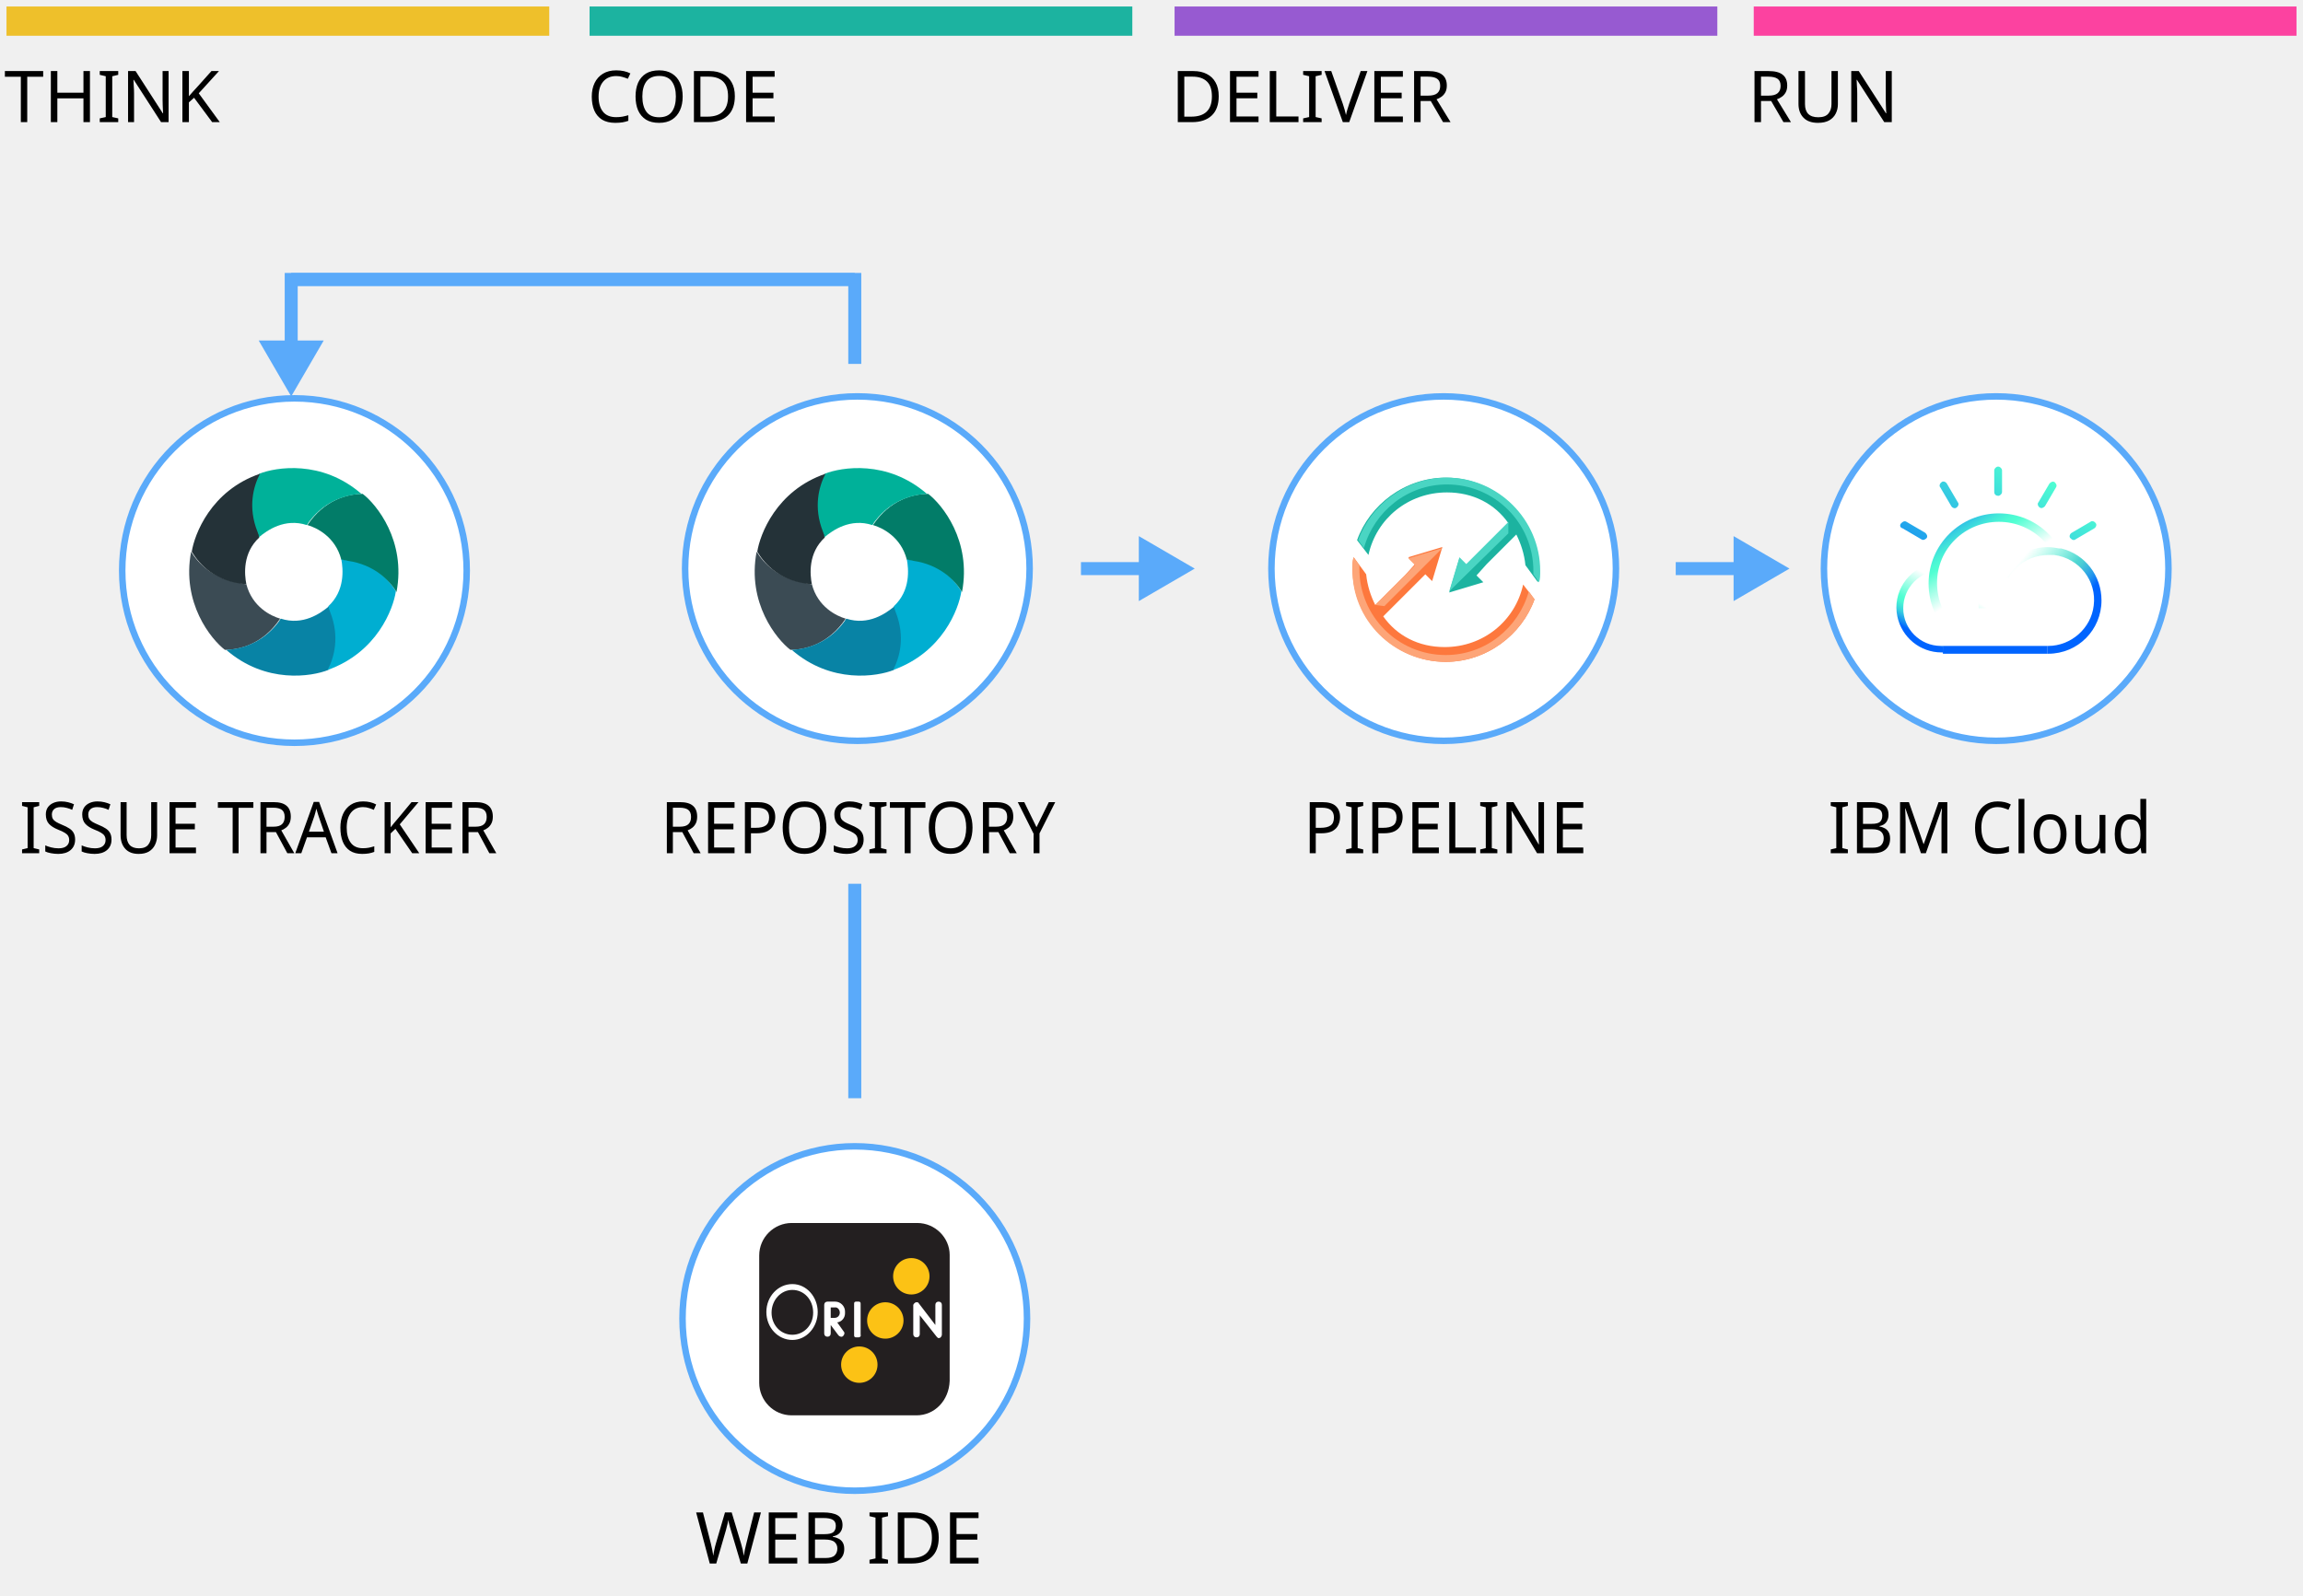
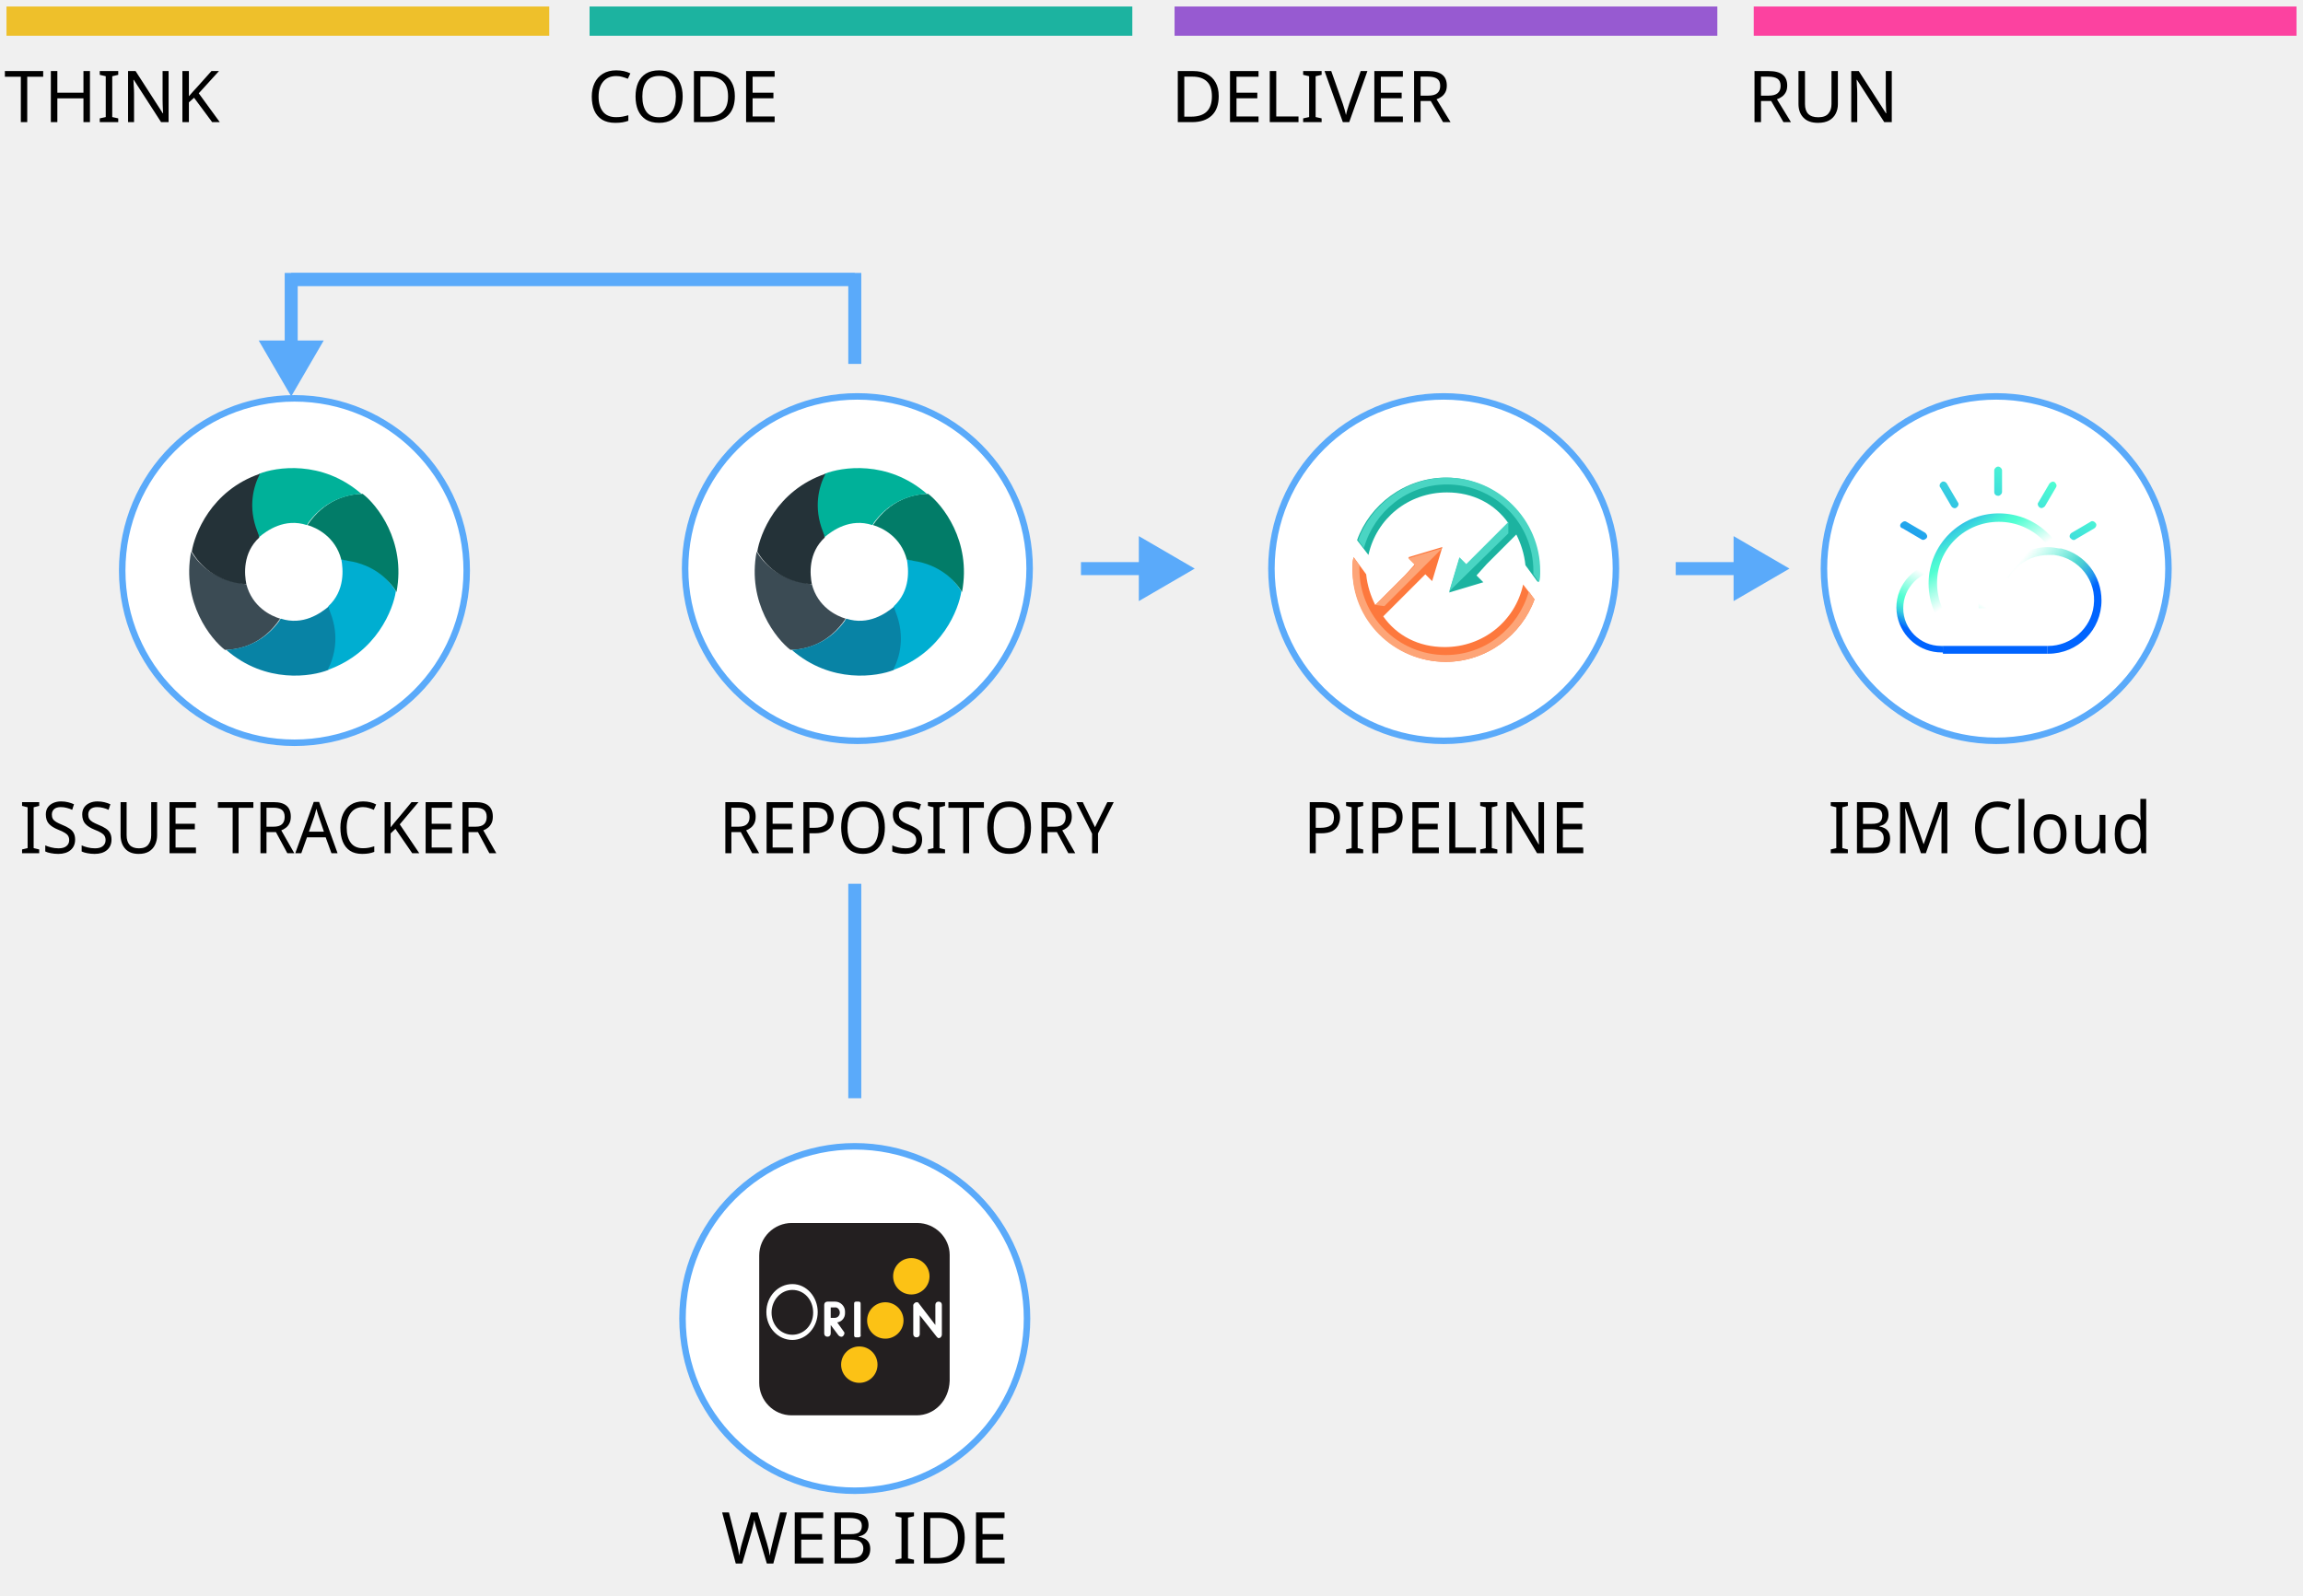
<svg xmlns="http://www.w3.org/2000/svg" version="1.1" id="Layer_1" x="0px" y="0px" viewBox="0 0 354.3 245.5" style="enable-background:new 0 0 354.3 245.5;" xml:space="preserve">
  <style type="text/css">
	.st0{fill:#FFFFFF;stroke:#5AAAFA;stroke-miterlimit:10;}
	.st1{fill:none;}
	.st2{fill:#EEC02B;}
	.st3{fill:#1CB3A0;}
	.st4{fill:#975AD1;}
	.st5{fill:#FC42A0;}
	.st6{fill:none;stroke:#5AAAFA;stroke-width:2;stroke-miterlimit:10;}
	.st7{fill:#5AAAFA;}
	.st8{fill:#FD783D;}
	.st9{fill:#FDA578;}
	.st10{fill:#4AD5C3;}
	.st11{fill:#231F20;}
	.st12{fill:#FCC215;}
	.st13{fill:#FFFFFF;}
	.st14{font-family:'Arial-BoldMT';}
	.st15{font-size:11px;}
	.st16{fill:url(#SVGID_1_);}
	.st17{fill:url(#SVGID_2_);}
	.st18{fill:#0064FF;}
	.st19{fill:url(#SVGID_3_);}
	.st20{fill:url(#SVGID_4_);}
	.st21{fill:url(#SVGID_5_);}
	.st22{fill:url(#SVGID_6_);}
	.st23{fill:url(#SVGID_7_);}
	.st24{fill:url(#SVGID_8_);}
	.st25{fill:#3B4B54;}
	.st26{fill:#0883A5;}
	.st27{fill:#00AED1;}
	.st28{fill:#027C68;}
	.st29{fill:#00B199;}
	.st30{fill:#243238;}
	.st31{opacity:0.77;fill:#9CDAF0;enable-background:new    ;}
	.st32{opacity:0.77;fill:#201F1F;enable-background:new    ;}
	.st33{fill:#201F1F;}
	.st34{fill:#F4CAB1;}
	.st35{opacity:0.5;fill:#AC5C51;enable-background:new    ;}
	.st36{fill:#AC5C51;}
	.st37{fill:#9CDAF0;}
</style>
  <circle id="svg_7_1_" class="st0" cx="307.1" cy="87.5" r="26.5" />
  <g>
    <rect id="canvas_background" y="0" class="st1" width="354.3" height="245.5" />
  </g>
  <circle id="svg_1" class="st0" cx="131.9" cy="87.5" r="26.5" />
  <circle id="svg_2" class="st0" cx="45.3" cy="87.8" r="26.5" />
  <rect id="svg_3" x="1" y="1" class="st2" width="83.5" height="4.5" />
  <rect id="svg_4" x="90.7" y="1" class="st3" width="83.5" height="4.5" />
  <rect id="svg_5" x="180.7" y="1" class="st4" width="83.5" height="4.5" />
  <rect id="svg_6" x="269.8" y="1" class="st5" width="83.5" height="4.5" />
  <circle id="svg_7" class="st0" cx="222.1" cy="87.5" r="26.5" />
  <line id="svg_9" class="st6" x1="44.8" y1="43" x2="131.5" y2="43" />
  <g id="svg_10">
    <g id="svg_11">
      <polyline id="svg_12" class="st6" points="44.8,53.8 44.8,43 131.5,43 131.5,56   " />
      <g id="svg_13">
        <polygon id="svg_14" class="st7" points="49.8,52.4 44.8,61 39.8,52.4    " />
      </g>
    </g>
  </g>
  <line id="svg_15" class="st6" x1="131.5" y1="169" x2="131.5" y2="136" />
  <g id="svg_16">
    <g id="svg_17">
      <line id="svg_18" class="st6" x1="176.6" y1="87.5" x2="166.3" y2="87.5" />
      <g id="svg_19">
        <polygon id="svg_20" class="st7" points="175.2,82.5 183.8,87.5 175.2,92.5    " />
      </g>
    </g>
  </g>
  <g id="svg_21">
    <g id="svg_22">
      <line id="svg_23" class="st6" x1="268.1" y1="87.5" x2="257.8" y2="87.5" />
      <g id="svg_24">
        <polygon id="svg_25" class="st7" points="266.7,82.5 275.3,87.5 266.7,92.5    " />
      </g>
    </g>
  </g>
  <circle id="svg_26" class="st0" cx="131.5" cy="202.9" r="26.5" />
  <g id="svg_112">
    <g id="g3-2" transform="scale(1.75) ">
      <g id="svg_113">
        <path id="svg_114" class="st8" d="M133.9,51.4c-0.7,3.2-3.5,5.5-6.9,5.5c-2.3,0-4.2-1-5.4-2.7l3.7-3.7l0.4,0.4l-0.4-0.4l0,0     l0.6,0.6l0.9-3l-3,0.9l0.6,0.6l-0.9,1l-2.6,2.6c-0.4-0.8-0.7-1.7-0.8-2.7L119,49c-0.1,0.3-0.1,0.6-0.1,1c0,4.5,3.7,8.2,8.2,8.2     c3.6,0,6.7-2.4,7.8-5.5L133.9,51.4L133.9,51.4z" />
        <polyline id="svg_115" class="st9" points="120.9,53.2 124.4,49.7 123.8,49.1 126.8,48.2 121.7,53.3    " />
      </g>
      <g id="svg_116">
        <path id="svg_117" class="st9" d="M127.1,58.2c3.6,0,6.7-2.4,7.8-5.5l-0.5-0.7c-0.9,3.2-3.8,5.6-7.3,5.6c-4.2,0-7.6-3.4-7.6-7.6     c0-0.1,0-0.2,0-0.3L119,49c-0.1,0.3-0.1,0.6-0.1,1C118.8,54.5,122.5,58.2,127.1,58.2z" />
        <line id="svg_118" class="st1" x1="120.9" y1="53.2" x2="121.6" y2="53.6" />
      </g>
    </g>
    <g id="g3-2_1_" transform="scale(1.75) ">
      <g id="svg_119">
        <path id="svg_120" class="st3" d="M120.3,48.8c0.7-3.2,3.5-5.5,6.9-5.5c2.3,0,4.2,1,5.4,2.7l-3.7,3.7l-0.4-0.4l0.4,0.4l0,0     l-0.6-0.6l-0.9,3l3-0.9l-0.6-0.6l0.9-1l2.6-2.6c0.4,0.8,0.7,1.7,0.8,2.7l1.1,1.5c0.1-0.3,0.1-0.6,0.1-1c0-4.5-3.7-8.2-8.2-8.2     c-3.6,0-6.7,2.4-7.8,5.5L120.3,48.8L120.3,48.8z" />
        <polyline id="svg_121" class="st10" points="132.6,45.9 128.9,49.6 128.3,49 127.4,52 132.6,46.9    " />
      </g>
      <g id="svg_122">
        <path id="svg_123" class="st10" d="M127.2,42c-3.6,0-6.7,2.4-7.8,5.5l0.5,0.7c0.9-3.2,3.8-5.6,7.3-5.6c4.2,0,7.6,3.4,7.6,7.6     c0,0.1,0,0.2,0,0.3l0.5,0.7c0.1-0.3,0.1-0.6,0.1-1C135.4,45.7,131.7,42,127.2,42L127.2,42z" />
        <line id="svg_124" class="st1" x1="133.3" y1="46.9" x2="132.7" y2="46.6" />
      </g>
    </g>
  </g>
  <path id="XMLID_17_" class="st11" d="M141,217.8h-19.2c-2.8,0-5-2.3-5-5v-19.6c0-2.8,2.3-5,5-5h19.3c2.8,0,5,2.3,5,4.9v19.4  C146,215.5,143.8,217.8,141,217.8L141,217.8z" />
  <circle id="XMLID_16_" class="st12" cx="140.2" cy="196.4" r="2.8" />
  <circle id="XMLID_15_" class="st12" cx="136.2" cy="203.2" r="2.8" />
  <circle id="XMLID_14_" class="st12" cx="132.2" cy="210" r="2.8" />
  <path id="XMLID_13_" class="st13" d="M132.1,205.8h-0.4c-0.2,0-0.3-0.1-0.3-0.3v-4.9c0-0.2,0.1-0.3,0.3-0.3h0.4  c0.2,0,0.3,0.1,0.3,0.3v4.8C132.5,205.6,132.3,205.8,132.1,205.8z" />
  <path id="XMLID_3_" class="st13" d="M144.4,200.3L144.4,200.3c-0.3,0-0.5,0.2-0.5,0.5v3.1l-2.6-3.4l0,0l-0.1-0.1l0,0h-0.1H141l0,0  l0,0h-0.1l0,0c-0.2,0.1-0.3,0.2-0.4,0.4c0,0,0,0,0,0.1l0,0v4.4c0,0.3,0.2,0.5,0.5,0.5l0,0c0.3,0,0.5-0.2,0.5-0.5v-2.9l2.6,3.3  c0.1,0.1,0.1,0.1,0.2,0.2l0,0h0.1l0,0l0,0h0.1l0,0c0.2,0,0.4-0.3,0.4-0.5v-4.6C144.9,200.5,144.7,200.3,144.4,200.3L144.4,200.3z" />
  <path id="XMLID_9_" class="st13" d="M121.9,197.6c-2.2,0-4,1.9-4,4.3s1.8,4.3,4,4.3s3.9-2,3.9-4.3S124.1,197.6,121.9,197.6z   M121.9,205.4c-1.8,0-3.2-1.5-3.2-3.4s1.4-3.5,3.2-3.5s3.2,1.5,3.2,3.5S123.6,205.4,121.9,205.4z" />
  <path id="XMLID_8_" class="st13" d="M130,202.1v-0.3c0-0.8-0.7-1.5-1.5-1.5h-0.1h-1.1l0,0c-0.3,0-0.5,0.2-0.5,0.5v4.4  c0,0.3,0.2,0.5,0.5,0.5l0,0c0.3,0,0.5-0.2,0.5-0.5v-1.3l1.2,1.6c0.2,0.2,0.5,0.3,0.7,0.1l0,0c0.2-0.2,0.3-0.5,0.1-0.7l-1-1.4  C129.5,203.4,130,202.8,130,202.1L130,202.1z M129.2,202c0,0.4-0.3,0.8-0.8,0.8h-0.6l0,0v-1.6h0.6  C128.8,201.1,129.2,201.5,129.2,202L129.2,202z" />
  <g id="svg_125">
    <path id="svg_126" class="st1" d="M344.6,87.5" />
  </g>
  <text id="headerSVG.think" transform="matrix(1 0 0 1 0.6431 18.7948)" class="st14 st15">THINK</text>
  <text id="headerSVG.code" transform="matrix(1 0 0 1 90.3682 18.7948)" class="st14 st15">CODE</text>
  <text id="headerSVG.deliver" transform="matrix(1 0 0 1 180.1318 18.7948)" class="st14 st15">DELIVER</text>
  <text id="headerSVG.run" transform="matrix(1 0 0 1 268.856 18.7948)" class="st14 st15">RUN</text>
  <text id="headerSVG.issueTracker" transform="matrix(0.927 0 0 1 2.9888 131.2939)" class="st14 st15">ISSUE TRACKER</text>
-   <text id="headerSVG.repository" transform="matrix(0.927 0 0 1 101.605 131.2939)" class="st14 st15">REPOSITORY</text>
+   <text id="headerSVG.repository" transform="matrix(0.927 0 0 1 110.605 131.2939)" class="st14 st15">REPOSITORY</text>
  <text id="headerSVG.pipeline" transform="matrix(0.927 0 0 1 200.5088 131.2939)" class="st14 st15">PIPELINE</text>
  <text id="headerSVG.ibmCloud" transform="matrix(0.927 0 0 1 281.2407 131.2939)" class="st14 st15">IBM Cloud</text>
-   <text id="headerSVG.webIde" transform="matrix(1 0 0 1 106.9717 240.5994)" class="st14 st15">WEB IDE</text>
+   <text id="headerSVG.webIde" transform="matrix(1 0 0 1 110.9717 240.5994)" class="st14 st15">WEB IDE</text>
  <g>
    <linearGradient id="SVGID_1_" gradientUnits="userSpaceOnUse" x1="299.63" y1="13476.938" x2="304.373" y2="13468.283" gradientTransform="matrix(1 0 0 1 -4.44 -13377.919)">
      <stop offset="0.11" style="stop-color:#0064FF" />
      <stop offset="0.15" style="stop-color:#0E7FF7" />
      <stop offset="0.24" style="stop-color:#26ADEA" />
      <stop offset="0.31" style="stop-color:#38D1DF" />
      <stop offset="0.39" style="stop-color:#45EAD8" />
      <stop offset="0.45" style="stop-color:#4DFAD4" />
      <stop offset="0.51" style="stop-color:#50FFD2" />
      <stop offset="1" style="stop-color:#50FFD2;stop-opacity:0" />
    </linearGradient>
    <path class="st16" d="M298.9,99.4L298.9,99.4c-0.1,0-0.2,0-0.3,0c-3.2,0-5.8-2.6-5.8-5.8s2.6-5.8,5.8-5.8c3.2,0,5.8,2.6,5.8,5.8   l0,0l0,0h1.2c0-3.8-3.1-7-6.9-7l0,0h-0.1l0,0c-0.4,0-0.9,0-1.3,0.1l0,0c-3.8,0.8-6.2,4.5-5.4,8.2c0.7,3.2,3.5,5.5,6.8,5.5h0.3   L298.9,99.4L298.9,99.4z" />
    <linearGradient id="SVGID_2_" gradientUnits="userSpaceOnUse" x1="325.348" y1="13473.976" x2="314.685" y2="13464.927" gradientTransform="matrix(1 0 0 1 -4.44 -13377.919)">
      <stop offset="0.19" style="stop-color:#0064FF" />
      <stop offset="0.2" style="stop-color:#0267FE" />
      <stop offset="0.3" style="stop-color:#2497EB" />
      <stop offset="0.4" style="stop-color:#3CB9DD" />
      <stop offset="0.47" style="stop-color:#4BCED5" />
      <stop offset="0.52" style="stop-color:#50D6D2" />
      <stop offset="1" style="stop-color:#50FFD2;stop-opacity:0" />
    </linearGradient>
    <path class="st17" d="M317.1,84.4L317.1,84.4c-0.1,0-0.2,0-0.3,0c-0.6-0.1-1.1-0.2-1.7-0.2h-0.3c-3.1,0.1-5.9,1.9-7.1,4.7h1.3   c0.3-0.6,0.7-1,1.2-1.5c1.3-1.3,3.1-2,5-2c0.2,0,0.5,0,0.7,0l0,0h0.1l0,0c3.9,0.5,6.6,4,6.1,7.8c-0.4,3.5-3.5,6.2-7,6.2H315v1.2   h0.1c4.6,0,8.2-3.7,8.2-8.2C323.3,88.6,320.8,85.3,317.1,84.4L317.1,84.4z" />
    <rect x="298.9" y="99.4" class="st18" width="16.1" height="1.2" />
    <linearGradient id="SVGID_3_" gradientUnits="userSpaceOnUse" x1="304.529" y1="13455.984" x2="313.947" y2="13470.897" gradientTransform="matrix(1 0 0 1 -4.44 -13377.919)">
      <stop offset="0" style="stop-color:#0064FF" />
      <stop offset="3.000000e-02" style="stop-color:#0975FA" />
      <stop offset="0.12" style="stop-color:#22A6EC" />
      <stop offset="0.2" style="stop-color:#36CDE1" />
      <stop offset="0.28" style="stop-color:#44E8D9" />
      <stop offset="0.35" style="stop-color:#4DF9D4" />
      <stop offset="0.4" style="stop-color:#50FFD2" />
      <stop offset="0.71" style="stop-color:#50FFD2;stop-opacity:0" />
    </linearGradient>
    <path class="st19" d="M307.5,80.3c5.3,0,9.5,4.2,9.5,9.5s-4.2,9.5-9.5,9.5S298,95,298,89.7S302.3,80.3,307.5,80.3 M307.5,79   c-5.9,0-10.8,4.8-10.8,10.8s4.8,10.8,10.8,10.8s10.8-4.8,10.8-10.8S313.5,79,307.5,79L307.5,79L307.5,79z" />
    <linearGradient id="SVGID_4_" gradientUnits="userSpaceOnUse" x1="307.793" y1="13444.436" x2="292.427" y2="13470.517" gradientTransform="matrix(1 0 0 1 -4.44 -13377.919)">
      <stop offset="0" style="stop-color:#50FFD2" />
      <stop offset="1" style="stop-color:#0064FF" />
    </linearGradient>
    <path class="st20" d="M292.7,81.3l2.9,1.7c0.3,0.2,0.6,0,0.8-0.2c0.2-0.3,0-0.6-0.2-0.8l0,0l-2.9-1.7c-0.3-0.2-0.6,0-0.8,0.2   C292.2,80.8,292.3,81.2,292.7,81.3L292.7,81.3z" />
    <linearGradient id="SVGID_5_" gradientUnits="userSpaceOnUse" x1="309.405" y1="13445.387" x2="294.039" y2="13471.467" gradientTransform="matrix(1 0 0 1 -4.44 -13377.919)">
      <stop offset="0" style="stop-color:#50FFD2" />
      <stop offset="1" style="stop-color:#0064FF" />
    </linearGradient>
    <path class="st21" d="M300.2,77.9c0.2,0.3,0.6,0.4,0.8,0.2c0.3-0.2,0.4-0.6,0.2-0.8l0,0l-1.7-2.9c-0.2-0.3-0.6-0.4-0.8-0.2   c-0.3,0.2-0.4,0.6-0.2,0.8l0,0L300.2,77.9z" />
    <linearGradient id="SVGID_6_" gradientUnits="userSpaceOnUse" x1="314.091" y1="13448.148" x2="298.725" y2="13474.228" gradientTransform="matrix(1 0 0 1 -4.44 -13377.919)">
      <stop offset="0" style="stop-color:#50FFD2" />
      <stop offset="1" style="stop-color:#0064FF" />
    </linearGradient>
    <path class="st22" d="M307.4,76.3c0.3,0,0.6-0.3,0.6-0.6l0,0v-3.3c0-0.3-0.3-0.6-0.6-0.6c-0.3,0-0.6,0.3-0.6,0.6l0,0v3.3   C306.8,76.1,307.1,76.3,307.4,76.3L307.4,76.3z" />
    <linearGradient id="SVGID_7_" gradientUnits="userSpaceOnUse" x1="320.612" y1="13451.991" x2="305.247" y2="13478.071" gradientTransform="matrix(1 0 0 1 -4.44 -13377.919)">
      <stop offset="0" style="stop-color:#50FFD2" />
      <stop offset="1" style="stop-color:#0064FF" />
    </linearGradient>
    <path class="st23" d="M313.8,78.1c0.3,0.2,0.6,0,0.8-0.2l0,0l1.7-2.9c0.2-0.3,0-0.6-0.2-0.8c-0.3-0.2-0.6,0-0.8,0.2l-1.7,2.9   C313.4,77.5,313.5,77.9,313.8,78.1L313.8,78.1z" />
    <linearGradient id="SVGID_8_" gradientUnits="userSpaceOnUse" x1="327.102" y1="13455.814" x2="311.737" y2="13481.894" gradientTransform="matrix(1 0 0 1 -4.44 -13377.919)">
      <stop offset="0" style="stop-color:#50FFD2" />
      <stop offset="1" style="stop-color:#0064FF" />
    </linearGradient>
    <path class="st24" d="M319,83.1c0.1,0,0.2,0,0.3-0.1l2.9-1.7c0.3-0.2,0.4-0.6,0.2-0.8c-0.2-0.3-0.6-0.4-0.8-0.2l-2.9,1.7   c-0.3,0.2-0.4,0.6-0.2,0.8C318.6,82.9,318.8,83.1,319,83.1L319,83.1z" />
  </g>
  <g id="hostedgit_icon1" display="default">
    <path class="st1" d="M37.7,89.7c-6-7.3,1.1-17,2.3-17" />
    <path class="st25" d="M37.9,89.9c-0.1,0-0.3,0-0.4-0.1c-0.1,0-0.3,0-0.6-0.1c-4.1-0.6-6.4-3-7.5-4.8c-1.5,7.9,3.1,13.5,5.2,15.1   c2.3,0,5.9-0.9,8.5-4.8C41.7,94.8,38.8,93.4,37.9,89.9z" />
    <path class="st26" d="M43.2,95.2c-0.1,0.1-0.2,0.2-0.2,0.3c-0.1,0.1-0.2,0.3-0.3,0.4c-2.5,3.2-5.8,4-7.9,4.1   c6.1,5.3,13.2,4.1,15.7,3.1c1.1-2,2.2-5.6,0.1-9.8C49.3,94.4,46.6,96.3,43.2,95.2z" />
    <path class="st27" d="M50.5,93.3c0.1,0.1,0.1,0.2,0.1,0.4c0.1,0.1,0.1,0.3,0.2,0.5c1.5,3.8,0.6,7-0.4,8.9   c7.6-2.7,10.1-9.4,10.5-12.1c-1.2-2-3.7-4.7-8.4-5C52.8,87.6,53.1,90.9,50.5,93.3z" />
    <path class="st28" d="M52.5,86.1c0.1,0,0.3,0,0.4,0.1c0.1,0,0.3,0,0.6,0.1c4.1,0.6,6.4,3,7.5,4.8c1.5-7.9-3.1-13.5-5.2-15.1   c-2.3,0-5.9,0.9-8.5,4.8C48.7,81.2,51.6,82.6,52.5,86.1z" />
    <path class="st29" d="M47.2,80.8c0.1-0.1,0.2-0.2,0.2-0.3c0.1-0.1,0.2-0.3,0.3-0.4c2.5-3.2,5.8-4,7.9-4.1   c-6.1-5.3-13.2-4.1-15.7-3.1c-1.1,2-2.2,5.6-0.1,9.8C41.1,81.6,43.8,79.7,47.2,80.8z" />
    <path class="st30" d="M39.9,82.7c-0.1-0.1-0.1-0.2-0.1-0.4c-0.1-0.1-0.1-0.3-0.2-0.5c-1.5-3.8-0.6-7,0.4-8.9   c-7.6,2.6-10.1,9.4-10.5,12c1.2,2,3.7,4.7,8.4,5C37.6,88.4,37.3,85.1,39.9,82.7z" />
  </g>
  <g id="hostedgit_icon2" display="default">
    <path class="st1" d="M124.7,89.7c-6-7.3,1.1-17,2.3-17" />
    <path class="st25" d="M124.9,89.9c-0.1,0-0.3,0-0.4-0.1c-0.1,0-0.3,0-0.6-0.1c-4.1-0.6-6.4-3-7.5-4.8c-1.5,7.9,3.1,13.5,5.2,15.1   c2.3,0,5.9-0.9,8.5-4.8C128.7,94.8,125.8,93.4,124.9,89.9z" />
    <path class="st26" d="M130.2,95.2c-0.1,0.1-0.2,0.2-0.2,0.3c-0.1,0.1-0.2,0.3-0.3,0.4c-2.5,3.2-5.8,4-7.9,4.1   c6.1,5.3,13.2,4.1,15.7,3.1c1.1-2,2.2-5.6,0.1-9.8C136.3,94.4,133.6,96.3,130.2,95.2z" />
    <path class="st27" d="M137.5,93.3c0.1,0.1,0.1,0.2,0.1,0.4c0.1,0.1,0.1,0.3,0.2,0.5c1.5,3.8,0.6,7-0.4,8.9   c7.6-2.7,10.1-9.4,10.5-12.1c-1.2-2-3.7-4.7-8.4-5C139.8,87.6,140.1,90.9,137.5,93.3z" />
    <path class="st28" d="M139.5,86.1c0.1,0,0.3,0,0.4,0.1c0.1,0,0.3,0,0.6,0.1c4.1,0.6,6.4,3,7.5,4.8c1.5-7.9-3.1-13.5-5.2-15.1   c-2.3,0-5.9,0.9-8.5,4.8C135.7,81.2,138.6,82.6,139.5,86.1z" />
    <path class="st29" d="M134.2,80.8c0.1-0.1,0.2-0.2,0.2-0.3c0.1-0.1,0.2-0.3,0.3-0.4c2.5-3.2,5.8-4,7.9-4.1   c-6.1-5.3-13.2-4.1-15.7-3.1c-1.1,2-2.2,5.6-0.1,9.8C128.1,81.6,130.8,79.7,134.2,80.8z" />
    <path class="st30" d="M126.9,82.7c-0.1-0.1-0.1-0.2-0.1-0.4c-0.1-0.1-0.1-0.3-0.2-0.5c-1.5-3.8-0.6-7,0.4-8.9   c-7.6,2.6-10.1,9.4-10.5,12c1.2,2,3.7,4.7,8.4,5C124.6,88.4,124.3,85.1,126.9,82.7z" />
  </g>
  <g id="github_icon1" display="none">&gt;
	<path id="path-1" class="st31" d="M57.1,101.9c0,2.3-5.1,4.1-11.5,4.1s-11.5-1.8-11.5-4.1s5.1-4,11.5-4S57.1,99.7,57.1,101.9z" />
    <path id="path-2" class="st32" d="M46.5,102.6c-0.3,0.2-0.6,0.5-0.7,0.9c-0.1,0.1-0.1,0.3-0.1,0.5v0.3v0.3v0.5v1   c1.6,0,0.2,0,2.1-0.1v-0.1v-0.2v-1.1v-0.3c0-0.2,0-0.2,0.1-0.5s0-0.4,0.2-0.6c0.1-0.1,0.1-0.1,0.1-0.2L46.5,102.6L46.5,102.6z" />
    <path id="path-3" class="st32" d="M51.7,101.4L51.7,101.4c-0.1-0.2-0.4-0.2-0.8-0.2c-1.2,0-2.2,0.6-2.5,1.4h0.2l-0.2,0.4h-0.1v0.1   l0,0v0.6v0.4v1.7v0.1l1.9-0.2v-2c0-0.1,0-0.1,0-0.2c0-0.2,0.1-0.4,0.1-0.5c0.1-0.2,0.2-0.4,0.4-0.6s0.4-0.3,0.7-0.5   C51.6,101.8,51.8,101.6,51.7,101.4z" />
    <path id="path-4" class="st32" d="M45.1,106L45.1,106c0.1,0,0.3,0,0.4,0s0.1,0,0.2,0l0,0c-0.1,0-0.1,0-0.2,0   C45.3,106,45.2,106,45.1,106z" />
    <path id="path-5" class="st32" d="M42.3,105.9c0.2,0,0.4,0,0.6,0.1l0,0C42.7,105.9,42.5,105.9,42.3,105.9L42.3,105.9z" />
    <path id="path-6" class="st32" d="M45.1,104.5v-0.3v-0.3c0-0.2-0.1-0.3-0.1-0.5c-0.2-0.7-0.8-1.1-1.5-1.3v0.7h-1   c0.2,0.1,0,0,0.3,0.3c0.2,0.2,0.1,0.3,0.2,0.6c0.1,0.3,0,0.3,0.1,0.5v0.3v1.4c0.7,0.1,1.4,0.1,2.1,0.1v-1L45.1,104.5   C45.2,104.5,45.1,104.5,45.1,104.5z" />
    <path id="path-7" class="st32" d="M42.3,105.9L42.3,105.9v-1.8v-0.4v-0.6l0,0c0-0.2-0.1-0.3-0.1-0.5c-0.2-0.8-1.3-1.5-2.6-1.5   c-0.4,0-0.7,0-0.8,0.2l0,0c-0.1,0.2,0.1,0.4,0.3,0.5c0.3,0.2,0.5,0.3,0.7,0.5s0.3,0.4,0.4,0.6c0,0.1,0.1,0.3,0.1,0.5   c0,0.1,0,0.1,0,0.2v1.9" />
    <path id="path-8" class="st33" d="M59,85.7c2.5,0,4.8,0.3,6.9,0.7v-0.2c-2-0.4-4.2-0.7-6.6-0.7c-0.8,0-1.6,0-2.4,0.1   c0.3-1.1,0.5-2.3,0.4-3.8c0-2.5-0.8-4.5-2.3-6c0.8-2.1-0.3-4.7-0.3-4.7s-2-0.2-5,1.9c-1.4-0.4-2.9-0.5-4.5-0.5   c-1.7,0-3.3,0.2-4.9,0.7l0,0c-2.5-2-5.2-2-5.2-2s-1.2,3-0.2,5.1l0,0c-1.8,1.9-2.7,4.5-1.8,7.9c0.2,0.6,0.3,1.2,0.5,1.7   c-0.7,0-1.4-0.1-2.1-0.1c-2.4,0-4.6,0.2-6.6,0.6v0.2c2-0.5,4.4-0.7,6.9-0.7c0.6,0,1.3,0,1.9,0.1c0.1,0.3,0.3,0.6,0.4,0.9   c-0.8,0-1.7,0-2.6,0.1c-2.4,0.1-4.6,0.5-6.5,1v0.2c2-0.6,4.3-1,6.8-1.1c0.8,0,1.6-0.1,2.3-0.1c1.6,2.7,4.1,3.8,7.9,4.1   c-0.9,0.5-1.5,1.4-1.6,2.4c-4.5,1.8-4.5-2.4-7-3.1c-0.2-0.1-0.3-0.1-0.5-0.1c-0.5-0.1-1,0-1.1,0.2l0,0v0.1c0,0.1,0,0.1,0.1,0.2   c0.1,0.2,0.4,0.4,0.8,0.5c0.3,0.2,0.7,0.5,0.9,0.6c1.5,1.7,1.7,4.8,6.8,3.8v1.6v2.1c0,0.1,0,0.1,0,0.2c0,0.2-0.1,0.4-0.1,0.5   c-0.1,0.2-0.2,0.4-0.4,0.6c-0.2,0.2-0.4,0.3-0.7,0.5c-0.2,0.1-0.4,0.3-0.3,0.5l0,0c0.1,0.2,0.3,0.2,0.8,0.2c1.3,0,2.3-0.6,2.6-1.5   c0.1-0.1,0.1-0.3,0.1-0.5l0,0v-0.6v-0.4v-1.7v-2.1c0.1-0.8,0.5-1.4,0.6-1.3v1.3v3.5v2.1v0.3c0,0.2,0,0.2-0.1,0.5s0,0.4-0.2,0.6   c-0.3,0.3,0,0.1-0.4,0.3c-0.2,0.1-0.2,0.3-0.2,0.5c0.1,0.2,0.2,0.3,0.7,0.3c1.1-0.2,1.9-0.6,2.2-1.5c0.1-0.1,0.1-0.3,0.1-0.5v-0.3   v-0.3v-0.5v-1.6v-5c0-0.2,0.1-0.3,0.3-0.3c0.1,0,0.3,0.1,0.3,0.3v5v1.6v0.5v0.3v0.3c0,0.2,0,0.3,0.1,0.5c0.2,0.8,1.1,1.3,2.2,1.5   c0.4,0.1,0.6-0.1,0.7-0.3c0-0.2,0-0.4-0.2-0.5c-0.4-0.2-0.1,0-0.4-0.3c-0.2-0.2-0.1-0.4-0.2-0.6c-0.1-0.3,0-0.3-0.1-0.5v-0.3v-2.1   v-3.5v-1.3c0.1-0.1,0.5,0.4,0.6,1.3v2.1v1.7v0.4v0.6l0,0c0,0.2,0,0.3,0.1,0.5c0.2,0.8,1.3,1.5,2.6,1.5c0.4,0,0.7,0,0.8-0.2l0,0   c0.1-0.2-0.1-0.4-0.3-0.5c-0.3-0.2-0.5-0.3-0.7-0.5s-0.3-0.4-0.4-0.6c0-0.1-0.1-0.3-0.1-0.5c0-0.1,0-0.1,0-0.2v-2.1v-3.4   c0-1.1-0.7-2.3-1.7-2.8c3.7-0.2,6.5-1.3,7.9-4.1c0.8,0,1.6,0,2.5,0.1c2.5,0.1,4.8,0.5,6.8,1.1V88c-1.9-0.5-4.1-0.9-6.5-1   c-0.9-0.1-1.8-0.1-2.7-0.1c0.1-0.3,0.2-0.6,0.3-0.9C57.6,85.7,58.3,85.7,59,85.7L59,85.7z" />
    <path id="path-9" class="st34" d="M54.5,84.7c0-2.5-1.8-4.5-4.3-4.5l0,0c-2.7,0-3.1,0.2-4.9,0.2s-2.2-0.2-4.7-0.2   c-0.1,0-0.2,0-0.4,0c-2.4,0-4.3,1.9-4.3,4.4c0,2,1.2,3.8,3,4.5l0,0c0,0.2,3.6,1.6,11.3,0.6c0.3,0,0.7-0.1,1.1-0.2l0,0l0,0   C53.2,88.8,54.5,86.8,54.5,84.7z" />
    <path id="path-10" class="st35" d="M40.3,80.7c0.1,0,0.3,0,0.4,0c2.5,0,2.9,0.2,4.7,0.2c1.8,0,2.2-0.2,4.9-0.2l0,0   c2.4,0,4.1,1.9,4.3,4.2c0-0.1,0-0.1,0-0.2c0-2.5-1.8-4.5-4.3-4.5l0,0c-2.7,0-3.1,0.2-4.9,0.2s-2.2-0.2-4.7-0.2c-0.1,0-0.2,0-0.4,0   c-2.4,0-4.3,1.9-4.3,4.4c0,0.1,0,0.1,0,0.2C36.1,82.5,37.9,80.7,40.3,80.7z" />
    <ellipse id="ellipse-1" class="st13" cx="40.3" cy="84.6" rx="1.9" ry="2.8" />
    <ellipse id="ellipse-2" class="st36" cx="40.4" cy="84.6" rx="1.3" ry="1.8" />
    <circle id="circle-2" class="st13" cx="39.9" cy="83.9" r="0.4" />
    <ellipse id="ellipse-3" class="st13" cx="50.5" cy="84.6" rx="1.9" ry="2.8" />
    <ellipse id="ellipse-4" class="st36" cx="50.3" cy="84.7" rx="1.3" ry="1.8" />
    <circle id="circle-3" class="st13" cx="49.9" cy="83.9" r="0.3" />
    <circle id="circle-4" class="st36" cx="45.2" cy="87.1" r="0.5" />
    <path id="path-11" class="st36" d="M46.2,88.1c-0.1,0-0.1,0.1-0.1,0.2c-0.1,0.3-0.4,0.5-0.8,0.5s-0.7-0.2-0.8-0.5   c0-0.1-0.1-0.2-0.1-0.2s-0.1,0.1-0.1,0.2c0.1,0.4,0.5,0.8,1.1,0.8c0.5,0,1-0.3,1.1-0.8C46.3,88.2,46.2,88.1,46.2,88.1z" />
    <path id="path-12" class="st31" d="M32.7,92.4c0,0.2-0.2,0.3-0.3,0.3c-0.2,0-0.3-0.2-0.3-0.3s0.3-1.4,0.3-1.4S32.7,92.2,32.7,92.4z   " />
    <ellipse id="ellipse-5" class="st37" cx="33.7" cy="90.7" rx="0.2" ry="0.2" />
    <ellipse id="ellipse-6" class="st37" cx="34.4" cy="91.2" rx="0.2" ry="0.2" />
    <ellipse id="ellipse-7" transform="matrix(0.9227 -0.3856 0.3856 0.9227 -32.8089 20.6198)" class="st37" cx="35" cy="92.1" rx="0.2" ry="0.3" />
    <ellipse id="ellipse-8" transform="matrix(0.7546 -0.6562 0.6562 0.7546 -52.2492 46.3354)" class="st37" cx="35.8" cy="93" rx="0.2" ry="0.3" />
    <ellipse id="ellipse-9" transform="matrix(0.5 -0.866 0.866 0.5 -62.863 78.5853)" class="st37" cx="36.6" cy="93.7" rx="0.2" ry="0.3" />
    <ellipse id="ellipse-10" transform="matrix(0.1325 -0.9912 0.9912 0.1325 -60.5752 119.02)" class="st37" cx="37.7" cy="94.1" rx="0.2" ry="0.3" />
    <ellipse id="ellipse-11" transform="matrix(0.9977 -6.731456e-02 6.731456e-02 0.9977 -6.2523 2.8451)" class="st37" cx="39.1" cy="94.2" rx="0.3" ry="0.2" />
    <path id="path-13" class="st37" d="M40.4,93.8c0,0.1,0,0.2-0.2,0.3c-0.2,0.1-0.3-0.1-0.3-0.2s0.1-0.2,0.3-0.3   C40.4,93.6,40.4,93.7,40.4,93.8z" />
    <path id="path-14" d="M42.1,90.9c-0.4,0.2-0.7,0.5-0.9,0.8c0.3-0.1,8.3-1.8,9.1,1.9c-0.1-1.1-0.7-2.1-1.7-2.7   C45.4,91.2,42.1,90.9,42.1,90.9z" />
    <path id="path-15" d="M40.5,93.3c0,1.2,0,2.2,0,2.2s-0.1,0-0.2,0C40.3,95.5,40.1,94.5,40.5,93.3z" />
    <line id="line-2" class="st1" x1="48.2" y1="102.9" x2="47" y2="102.5" />
    <line id="line-3" class="st1" x1="48.3" y1="105.9" x2="49.6" y2="105.9" />
    <line id="line-4" class="st1" x1="48.7" y1="105.9" x2="48.3" y2="105.9" />
    <line id="line-5" class="st1" x1="49" y1="105.8" x2="48.7" y2="105.9" />
    <line id="line-6" class="st1" x1="48.7" y1="105.9" x2="48.4" y2="105.9" />
    <line id="line-7" class="st1" x1="50.2" y1="105.7" x2="49.8" y2="105.7" />
    <line id="line-8" class="st1" x1="49.5" y1="105.8" x2="49.8" y2="105.7" />
    <line id="line-9" class="st1" x1="49.1" y1="105.8" x2="49.5" y2="105.8" />
    <line id="line-10" class="st1" x1="48.7" y1="105.9" x2="49" y2="105.8" />
    <line id="line-11" class="st1" x1="49.1" y1="105.8" x2="49" y2="105.8" />
    <line id="line-12" class="st1" x1="48.3" y1="105.9" x2="48.2" y2="105.9" />
    <line id="line-13" class="st1" x1="50.2" y1="105.7" x2="50.1" y2="105.7" />
  </g>
  <g id="github_icon2" display="none">
    <path id="path-1_1_" class="st31" d="M143.7,101.6c0,2.3-5.1,4.1-11.5,4.1c-6.4,0-11.5-1.8-11.5-4.1s5.1-4,11.5-4   C138.6,97.6,143.7,99.4,143.7,101.6z" />
    <path id="path-2_1_" class="st32" d="M133.1,102.3c-0.3,0.2-0.6,0.5-0.7,0.9c-0.1,0.1-0.1,0.3-0.1,0.5v0.3v0.3v0.5v1   c1.6,0,0.2,0,2.1-0.1v-0.1v-0.2v-1.1V104c0-0.2,0-0.2,0.1-0.5s0-0.4,0.2-0.6c0.1-0.1,0.1-0.1,0.1-0.2L133.1,102.3L133.1,102.3z" />
    <path id="path-3_1_" class="st32" d="M138.3,101.1L138.3,101.1c-0.1-0.2-0.4-0.2-0.8-0.2c-1.2,0-2.2,0.6-2.5,1.4h0.2l-0.2,0.4h-0.1   v0.1l0,0v0.6v0.4v1.7v0.1l1.9-0.2v-2c0-0.1,0-0.1,0-0.2c0-0.2,0.1-0.4,0.1-0.5c0.1-0.2,0.2-0.4,0.4-0.6s0.4-0.3,0.7-0.5   C138.2,101.5,138.4,101.3,138.3,101.1z" />
    <path id="path-4_1_" class="st32" d="M131.7,105.7L131.7,105.7c0.1,0,0.3,0,0.4,0c0.1,0,0.1,0,0.2,0l0,0c-0.1,0-0.1,0-0.2,0   C131.9,105.7,131.8,105.7,131.7,105.7z" />
    <path id="path-5_1_" class="st32" d="M128.9,105.6c0.2,0,0.4,0,0.6,0.1l0,0C129.3,105.6,129.1,105.6,128.9,105.6L128.9,105.6z" />
    <path id="path-6_1_" class="st32" d="M131.7,104.2v-0.3v-0.3c0-0.2-0.1-0.3-0.1-0.5c-0.2-0.7-0.8-1.1-1.5-1.3v0.7h-1   c0.2,0.1,0,0,0.3,0.3c0.2,0.2,0.1,0.3,0.2,0.6c0.1,0.3,0,0.3,0.1,0.5v0.3v1.4c0.7,0.1,1.4,0.1,2.1,0.1v-1L131.7,104.2   C131.8,104.2,131.7,104.2,131.7,104.2z" />
    <path id="path-7_1_" class="st32" d="M128.9,105.6L128.9,105.6v-1.8v-0.4v-0.6l0,0c0-0.2-0.1-0.3-0.1-0.5c-0.2-0.8-1.3-1.5-2.6-1.5   c-0.4,0-0.7,0-0.8,0.2l0,0c-0.1,0.2,0.1,0.4,0.3,0.5c0.3,0.2,0.5,0.3,0.7,0.5s0.3,0.4,0.4,0.6c0,0.1,0.1,0.3,0.1,0.5   c0,0.1,0,0.1,0,0.2v1.9" />
    <path id="path-8_1_" class="st33" d="M145.6,85.4c2.5,0,4.8,0.3,6.9,0.7v-0.2c-2-0.4-4.2-0.7-6.6-0.7c-0.8,0-1.6,0-2.4,0.1   c0.3-1.1,0.5-2.3,0.4-3.8c0-2.5-0.8-4.5-2.3-6c0.8-2.1-0.3-4.7-0.3-4.7s-2-0.2-5,1.9c-1.4-0.4-2.9-0.5-4.5-0.5   c-1.7,0-3.3,0.2-4.9,0.7l0,0c-2.5-2-5.2-2-5.2-2s-1.2,3-0.2,5.1l0,0c-1.8,1.9-2.7,4.5-1.8,7.9c0.2,0.6,0.3,1.2,0.5,1.7   c-0.7,0-1.4-0.1-2.1-0.1c-2.4,0-4.6,0.2-6.6,0.6v0.2c2-0.5,4.4-0.7,6.9-0.7c0.6,0,1.3,0,1.9,0.1c0.1,0.3,0.3,0.6,0.4,0.9   c-0.8,0-1.7,0-2.6,0.1c-2.4,0.1-4.6,0.5-6.5,1v0.2c2-0.6,4.3-1,6.8-1.1c0.8,0,1.6-0.1,2.3-0.1c1.6,2.7,4.1,3.8,7.9,4.1   c-0.9,0.5-1.5,1.4-1.6,2.4c-4.5,1.8-4.5-2.4-7-3.1c-0.2-0.1-0.3-0.1-0.5-0.1c-0.5-0.1-1,0-1.1,0.2l0,0v0.1c0,0.1,0,0.1,0.1,0.2   c0.1,0.2,0.4,0.4,0.8,0.5c0.3,0.2,0.7,0.5,0.9,0.6c1.5,1.7,1.7,4.8,6.8,3.8V97v2.1c0,0.1,0,0.1,0,0.2c0,0.2-0.1,0.4-0.1,0.5   c-0.1,0.2-0.2,0.4-0.4,0.6c-0.2,0.2-0.4,0.3-0.7,0.5c-0.2,0.1-0.4,0.3-0.3,0.5l0,0c0.1,0.2,0.3,0.2,0.8,0.2c1.3,0,2.3-0.6,2.6-1.5   c0.1-0.1,0.1-0.3,0.1-0.5l0,0V99v-0.4v-1.7v-2.1c0.1-0.8,0.5-1.4,0.6-1.3v1.3v3.5v2.1v0.3c0,0.2,0,0.2-0.1,0.5   c-0.1,0.3,0,0.4-0.2,0.6c-0.3,0.3,0,0.1-0.4,0.3c-0.2,0.1-0.2,0.3-0.2,0.5c0.1,0.2,0.2,0.3,0.7,0.3c1.1-0.2,1.9-0.6,2.2-1.5   c0.1-0.1,0.1-0.3,0.1-0.5v-0.3v-0.3v-0.5v-1.6v-5c0-0.2,0.1-0.3,0.3-0.3c0.1,0,0.3,0.1,0.3,0.3v5v1.6v0.5v0.3v0.3   c0,0.2,0,0.3,0.1,0.5c0.2,0.8,1.1,1.3,2.2,1.5c0.4,0.1,0.6-0.1,0.7-0.3c0-0.2,0-0.4-0.2-0.5c-0.4-0.2-0.1,0-0.4-0.3   c-0.2-0.2-0.1-0.4-0.2-0.6c-0.1-0.3,0-0.3-0.1-0.5v-0.3v-2.1v-3.5v-1.3c0.1-0.1,0.5,0.4,0.6,1.3v2.1v1.7V99v0.6l0,0   c0,0.2,0,0.3,0.1,0.5c0.2,0.8,1.3,1.5,2.6,1.5c0.4,0,0.7,0,0.8-0.2l0,0c0.1-0.2-0.1-0.4-0.3-0.5c-0.3-0.2-0.5-0.3-0.7-0.5   c-0.2-0.2-0.3-0.4-0.4-0.6c0-0.1-0.1-0.3-0.1-0.5c0-0.1,0-0.1,0-0.2V97v-3.4c0-1.1-0.7-2.3-1.7-2.8c3.7-0.2,6.5-1.3,7.9-4.1   c0.8,0,1.6,0,2.5,0.1c2.5,0.1,4.8,0.5,6.8,1.1v-0.2c-1.9-0.5-4.1-0.9-6.5-1c-0.9-0.1-1.8-0.1-2.7-0.1c0.1-0.3,0.2-0.6,0.3-0.9   C144.2,85.4,144.9,85.4,145.6,85.4L145.6,85.4z" />
    <path id="path-9_1_" class="st34" d="M141.1,84.4c0-2.5-1.8-4.5-4.3-4.5l0,0c-2.7,0-3.1,0.2-4.9,0.2s-2.2-0.2-4.7-0.2   c-0.1,0-0.2,0-0.4,0c-2.4,0-4.3,1.9-4.3,4.4c0,2,1.2,3.8,3,4.5l0,0c0,0.2,3.6,1.6,11.3,0.6c0.3,0,0.7-0.1,1.1-0.2l0,0l0,0   C139.8,88.5,141.1,86.5,141.1,84.4z" />
    <path id="path-10_1_" class="st35" d="M126.9,80.4c0.1,0,0.3,0,0.4,0c2.5,0,2.9,0.2,4.7,0.2c1.8,0,2.2-0.2,4.9-0.2l0,0   c2.4,0,4.1,1.9,4.3,4.2c0-0.1,0-0.1,0-0.2c0-2.5-1.8-4.5-4.3-4.5l0,0c-2.7,0-3.1,0.2-4.9,0.2c-1.8,0-2.2-0.2-4.7-0.2   c-0.1,0-0.2,0-0.4,0c-2.4,0-4.3,1.9-4.3,4.4c0,0.1,0,0.1,0,0.2C122.7,82.2,124.5,80.4,126.9,80.4z" />
    <ellipse id="ellipse-1_1_" class="st13" cx="126.9" cy="84.3" rx="1.9" ry="2.8" />
    <ellipse id="ellipse-2_1_" class="st36" cx="127" cy="84.3" rx="1.3" ry="1.8" />
    <circle id="circle-2_1_" class="st13" cx="126.5" cy="83.6" r="0.4" />
    <ellipse id="ellipse-3_1_" class="st13" cx="137.1" cy="84.3" rx="1.9" ry="2.8" />
    <ellipse id="ellipse-4_1_" class="st36" cx="136.9" cy="84.4" rx="1.3" ry="1.8" />
    <circle id="circle-3_1_" class="st13" cx="136.5" cy="83.6" r="0.3" />
    <circle id="circle-4_1_" class="st36" cx="131.8" cy="86.8" r="0.5" />
    <path id="path-11_1_" class="st36" d="M132.8,87.8c-0.1,0-0.1,0.1-0.1,0.2c-0.1,0.3-0.4,0.5-0.8,0.5s-0.7-0.2-0.8-0.5   c0-0.1-0.1-0.2-0.1-0.2s-0.1,0.1-0.1,0.2c0.1,0.4,0.5,0.8,1.1,0.8c0.5,0,1-0.3,1.1-0.8C132.9,87.9,132.8,87.8,132.8,87.8z" />
    <path id="path-12_1_" class="st31" d="M119.3,92.1c0,0.2-0.2,0.3-0.3,0.3c-0.2,0-0.3-0.2-0.3-0.3s0.3-1.4,0.3-1.4   S119.3,91.9,119.3,92.1z" />
    <ellipse id="ellipse-5_1_" class="st37" cx="120.3" cy="90.4" rx="0.2" ry="0.2" />
    <ellipse id="ellipse-6_1_" class="st37" cx="121" cy="90.9" rx="0.2" ry="0.2" />
    <ellipse id="ellipse-7_1_" transform="matrix(0.9227 -0.3856 0.3856 0.9227 -25.9965 53.9885)" class="st37" cx="121.6" cy="91.8" rx="0.2" ry="0.3" />
    <ellipse id="ellipse-8_1_" transform="matrix(0.7546 -0.6562 0.6562 0.7546 -30.8001 103.0882)" class="st37" cx="122.4" cy="92.7" rx="0.2" ry="0.3" />
    <ellipse id="ellipse-9_1_" transform="matrix(0.5 -0.866 0.866 0.5 -19.3042 153.4326)" class="st37" cx="123.2" cy="93.4" rx="0.2" ry="0.3" />
    <ellipse id="ellipse-10_1_" transform="matrix(0.1325 -0.9912 0.9912 0.1325 14.8478 204.5962)" class="st37" cx="124.3" cy="93.8" rx="0.2" ry="0.3" />
    <ellipse id="ellipse-11_1_" transform="matrix(0.9977 -6.731456e-02 6.731456e-02 0.9977 -6.0357 8.6738)" class="st37" cx="125.7" cy="93.9" rx="0.3" ry="0.2" />
    <path id="path-13_1_" class="st37" d="M127,93.5c0,0.1,0,0.2-0.2,0.3c-0.2,0.1-0.3-0.1-0.3-0.2s0.1-0.2,0.3-0.3   C127,93.3,127,93.4,127,93.5z" />
    <path id="path-14_1_" d="M128.7,90.6c-0.4,0.2-0.7,0.5-0.9,0.8c0.3-0.1,8.3-1.8,9.1,1.9c-0.1-1.1-0.7-2.1-1.7-2.7   C132,90.9,128.7,90.6,128.7,90.6z" />
    <path id="path-15_1_" d="M127.1,93c0,1.2,0,2.2,0,2.2s-0.1,0-0.2,0C126.9,95.2,126.7,94.2,127.1,93z" />
    <line id="line-2_1_" class="st1" x1="134.8" y1="102.6" x2="133.6" y2="102.2" />
    <line id="line-3_1_" class="st1" x1="134.9" y1="105.6" x2="136.2" y2="105.6" />
    <line id="line-4_1_" class="st1" x1="135.3" y1="105.6" x2="134.9" y2="105.6" />
    <line id="line-5_1_" class="st1" x1="135.6" y1="105.5" x2="135.3" y2="105.6" />
    <line id="line-6_1_" class="st1" x1="135.3" y1="105.6" x2="135" y2="105.6" />
    <line id="line-7_1_" class="st1" x1="136.8" y1="105.4" x2="136.4" y2="105.4" />
    <line id="line-8_1_" class="st1" x1="136.1" y1="105.5" x2="136.4" y2="105.4" />
    <line id="line-9_1_" class="st1" x1="135.7" y1="105.5" x2="136.1" y2="105.5" />
    <line id="line-10_1_" class="st1" x1="135.3" y1="105.6" x2="135.6" y2="105.5" />
    <line id="line-11_1_" class="st1" x1="135.7" y1="105.5" x2="135.6" y2="105.5" />
    <line id="line-12_1_" class="st1" x1="134.9" y1="105.6" x2="134.8" y2="105.6" />
    <line id="line-13_1_" class="st1" x1="136.8" y1="105.4" x2="136.7" y2="105.4" />
  </g>
  <g id="bitbucket_icon1" display="none">
    <path d="M58.8,80.8v-2.4h-1.1h-1.1v-1.2v-1.2h-1.1H33.9h-1.1v1.2v1.2h-1.1h-1.1v2.4h-2.2v19.5H61V80.8H58.8z M33.9,77.1h21.6v1.2   H33.9V77.1z M59.9,99.1H29.6V82h1.1h28.1h1.1V99.1z" />
    <polygon points="48,90.6 41.5,90.6 41.5,89.3 40.4,89.3 40.4,90.6 40.4,91.8 41.5,91.8 48,91.8 49.1,91.8 49.1,90.6 49.1,89.3    48,89.3  " />
  </g>
  <g id="bitbucket_icon2" display="none">&gt;
	<path d="M146,80.8v-2.4h-1.1h-1.1v-1.2v-1.2h-1.1h-21.6H120v1.2v1.2h-1.1h-1.1v2.4h-2.2v19.5h32.4V80.8H146z M121.1,77.1h21.6v1.2   h-21.6V77.1z M147,99.1h-30.3V82h1.1H146h1.1V99.1z" />
    <polygon points="135.1,90.6 128.7,90.6 128.7,89.3 127.6,89.3 127.6,90.6 127.6,91.8 128.7,91.8 135.1,91.8 136.2,91.8 136.2,90.6    136.2,89.3 135.1,89.3  " />
  </g>
</svg>
